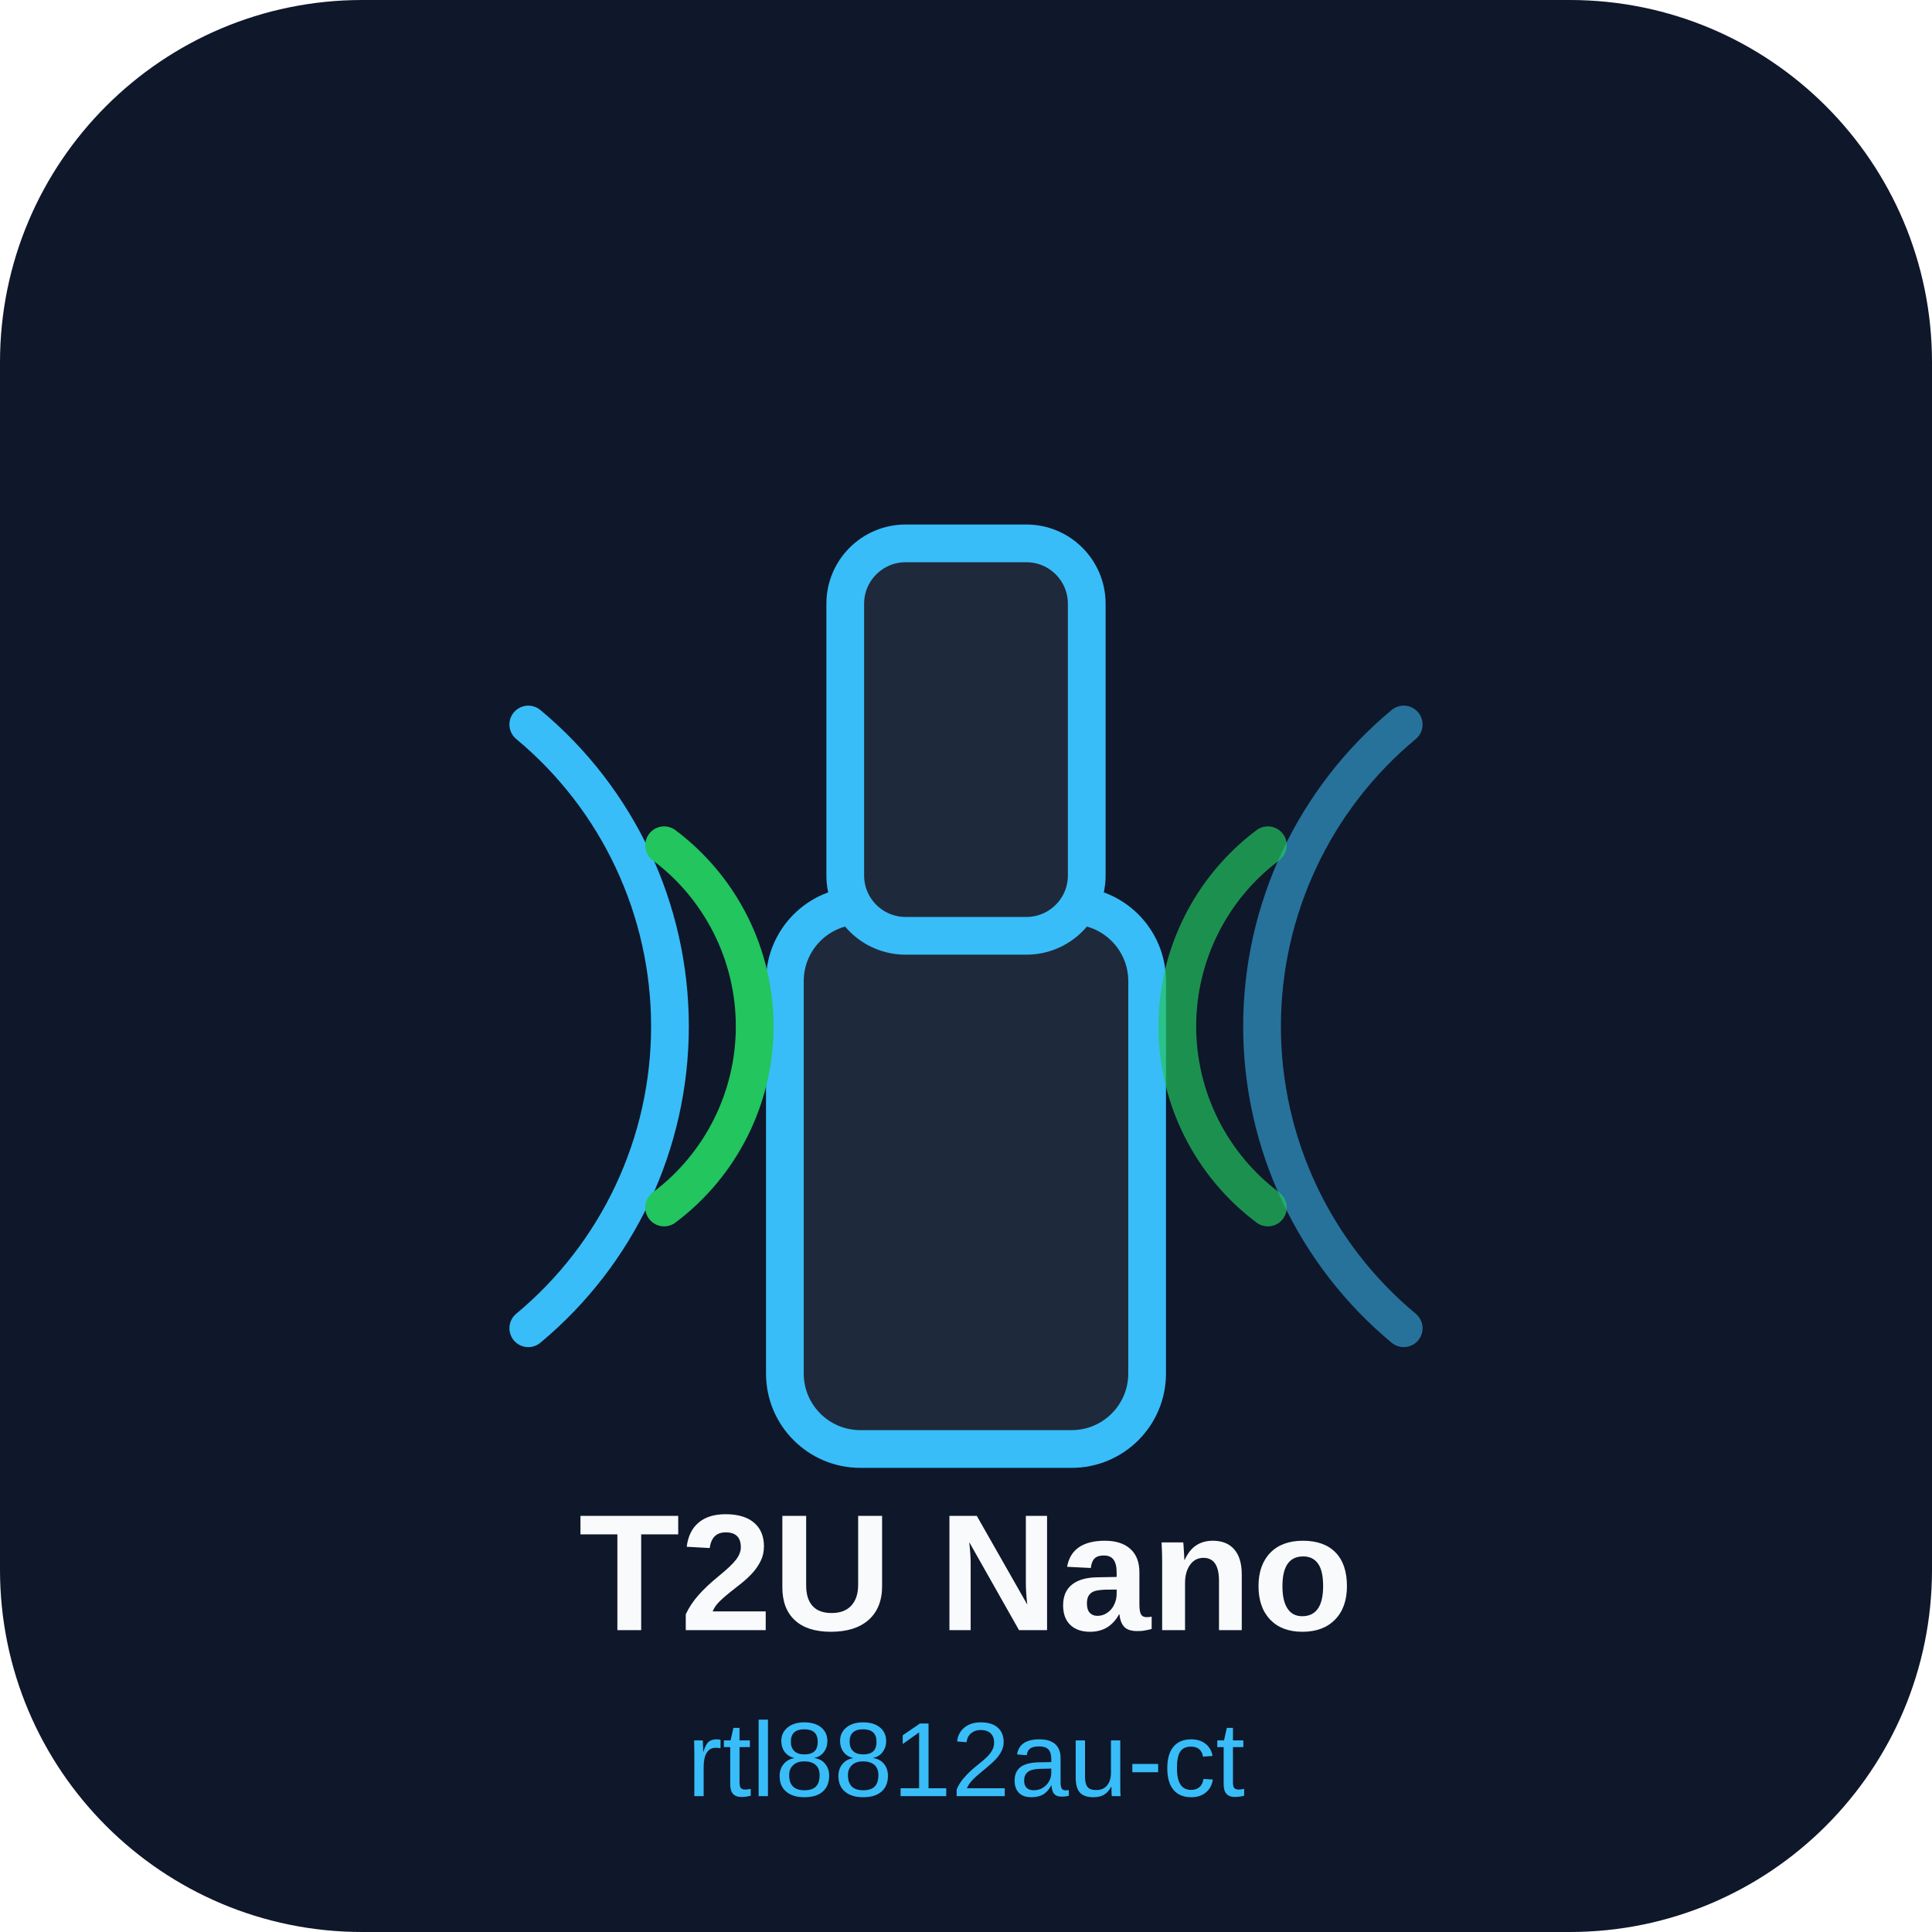
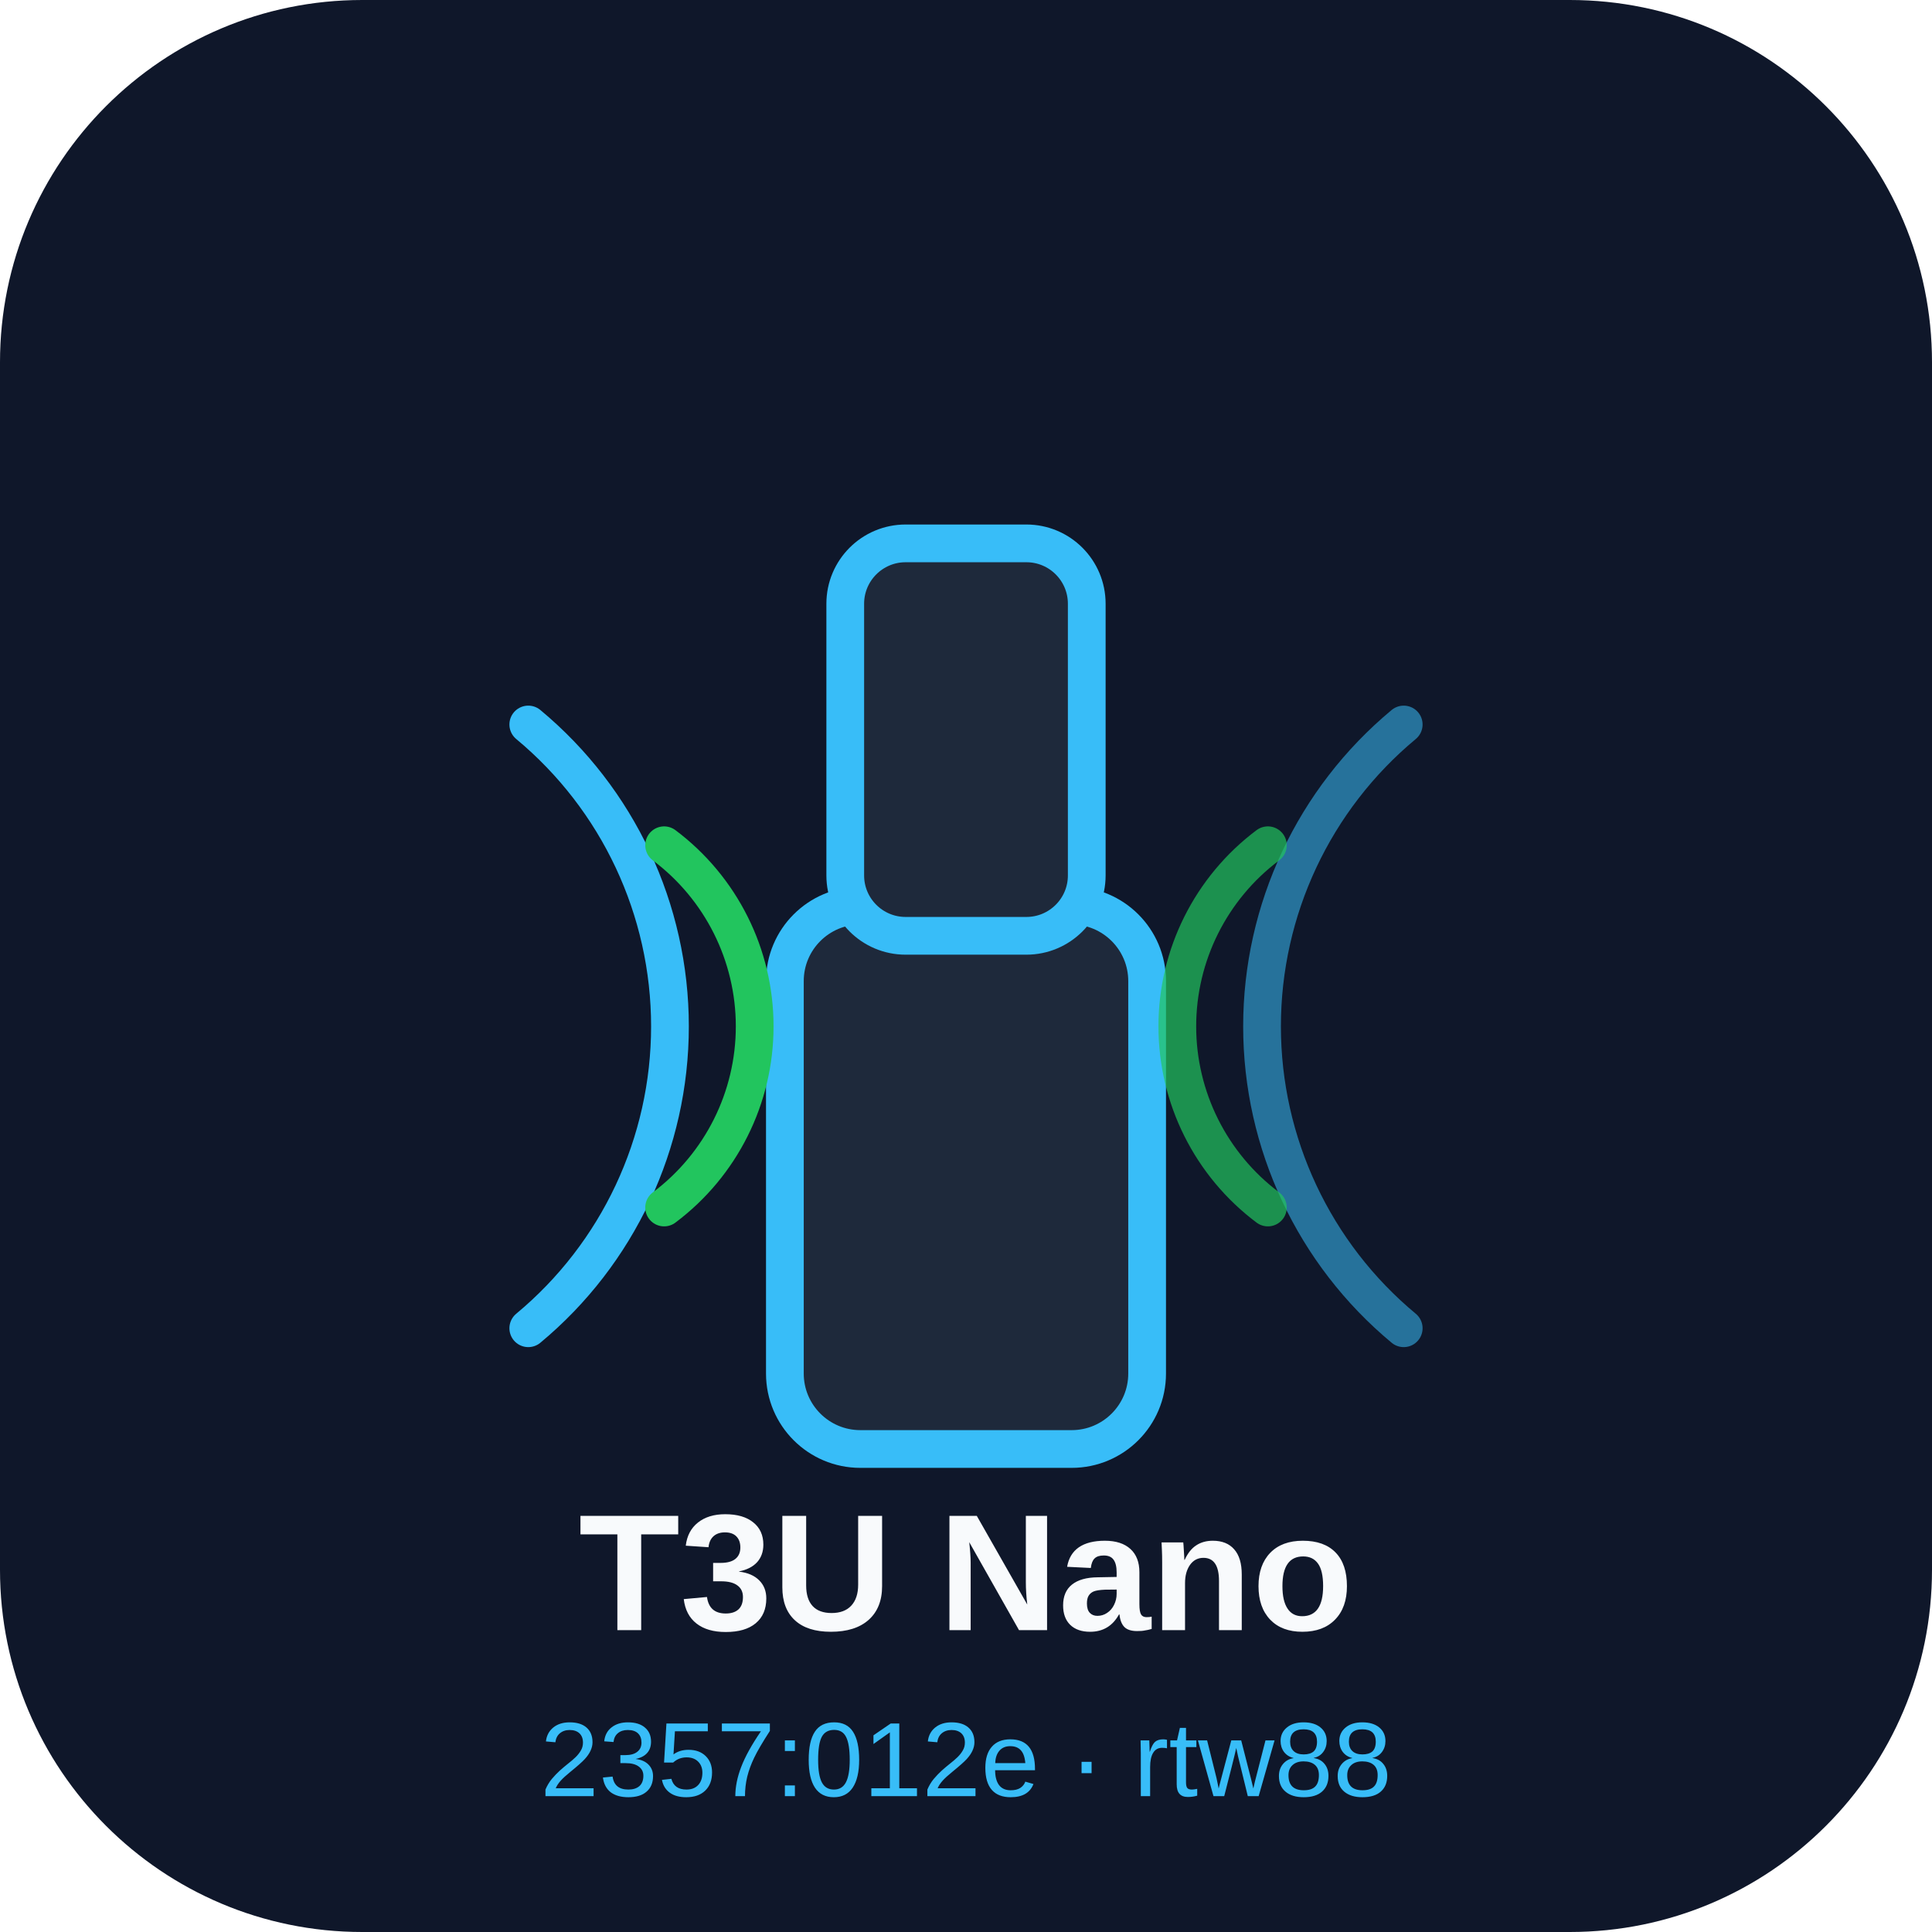
<svg xmlns="http://www.w3.org/2000/svg" width="256" height="256" viewBox="0 0 256 256">
  <rect width="256" height="256" rx="48" fill="#0f172a" />
  <rect x="104" y="120" width="48" height="72" rx="10" fill="#1e293b" stroke="#38bdf8" stroke-width="5" />
  <rect x="112" y="72" width="32" height="52" rx="8" fill="#1e293b" stroke="#38bdf8" stroke-width="5" />
  <path d="M70 96 A 52 52 0 0 1 70 176" stroke="#38bdf8" stroke-width="5" fill="none" stroke-linecap="round" />
  <path d="M186 96 A 52 52 0 0 0 186 176" stroke="#38bdf8" stroke-width="5" fill="none" stroke-linecap="round" opacity="0.55" />
  <path d="M88 112 A 30 30 0 0 1 88 160" stroke="#22c55e" stroke-width="5" fill="none" stroke-linecap="round" />
  <path d="M168 112 A 30 30 0 0 0 168 160" stroke="#22c55e" stroke-width="5" fill="none" stroke-linecap="round" opacity="0.7" />
-   <text x="128" y="216" text-anchor="middle" font-family="Arial, sans-serif" font-size="22" font-weight="bold" fill="#f8fafc">T2U Nano</text>
-   <text x="128" y="238" text-anchor="middle" font-family="Arial, sans-serif" font-size="14" fill="#38bdf8">rtl8812au-ct</text>
+   <text x="128" y="216" text-anchor="middle" font-family="Arial, sans-serif" font-size="22" font-weight="bold" fill="#f8fafc">T3U Nano</text>
+   <text x="128" y="238" text-anchor="middle" font-family="Arial, sans-serif" font-size="14" fill="#38bdf8">2357:012e · rtw88</text>
</svg>
